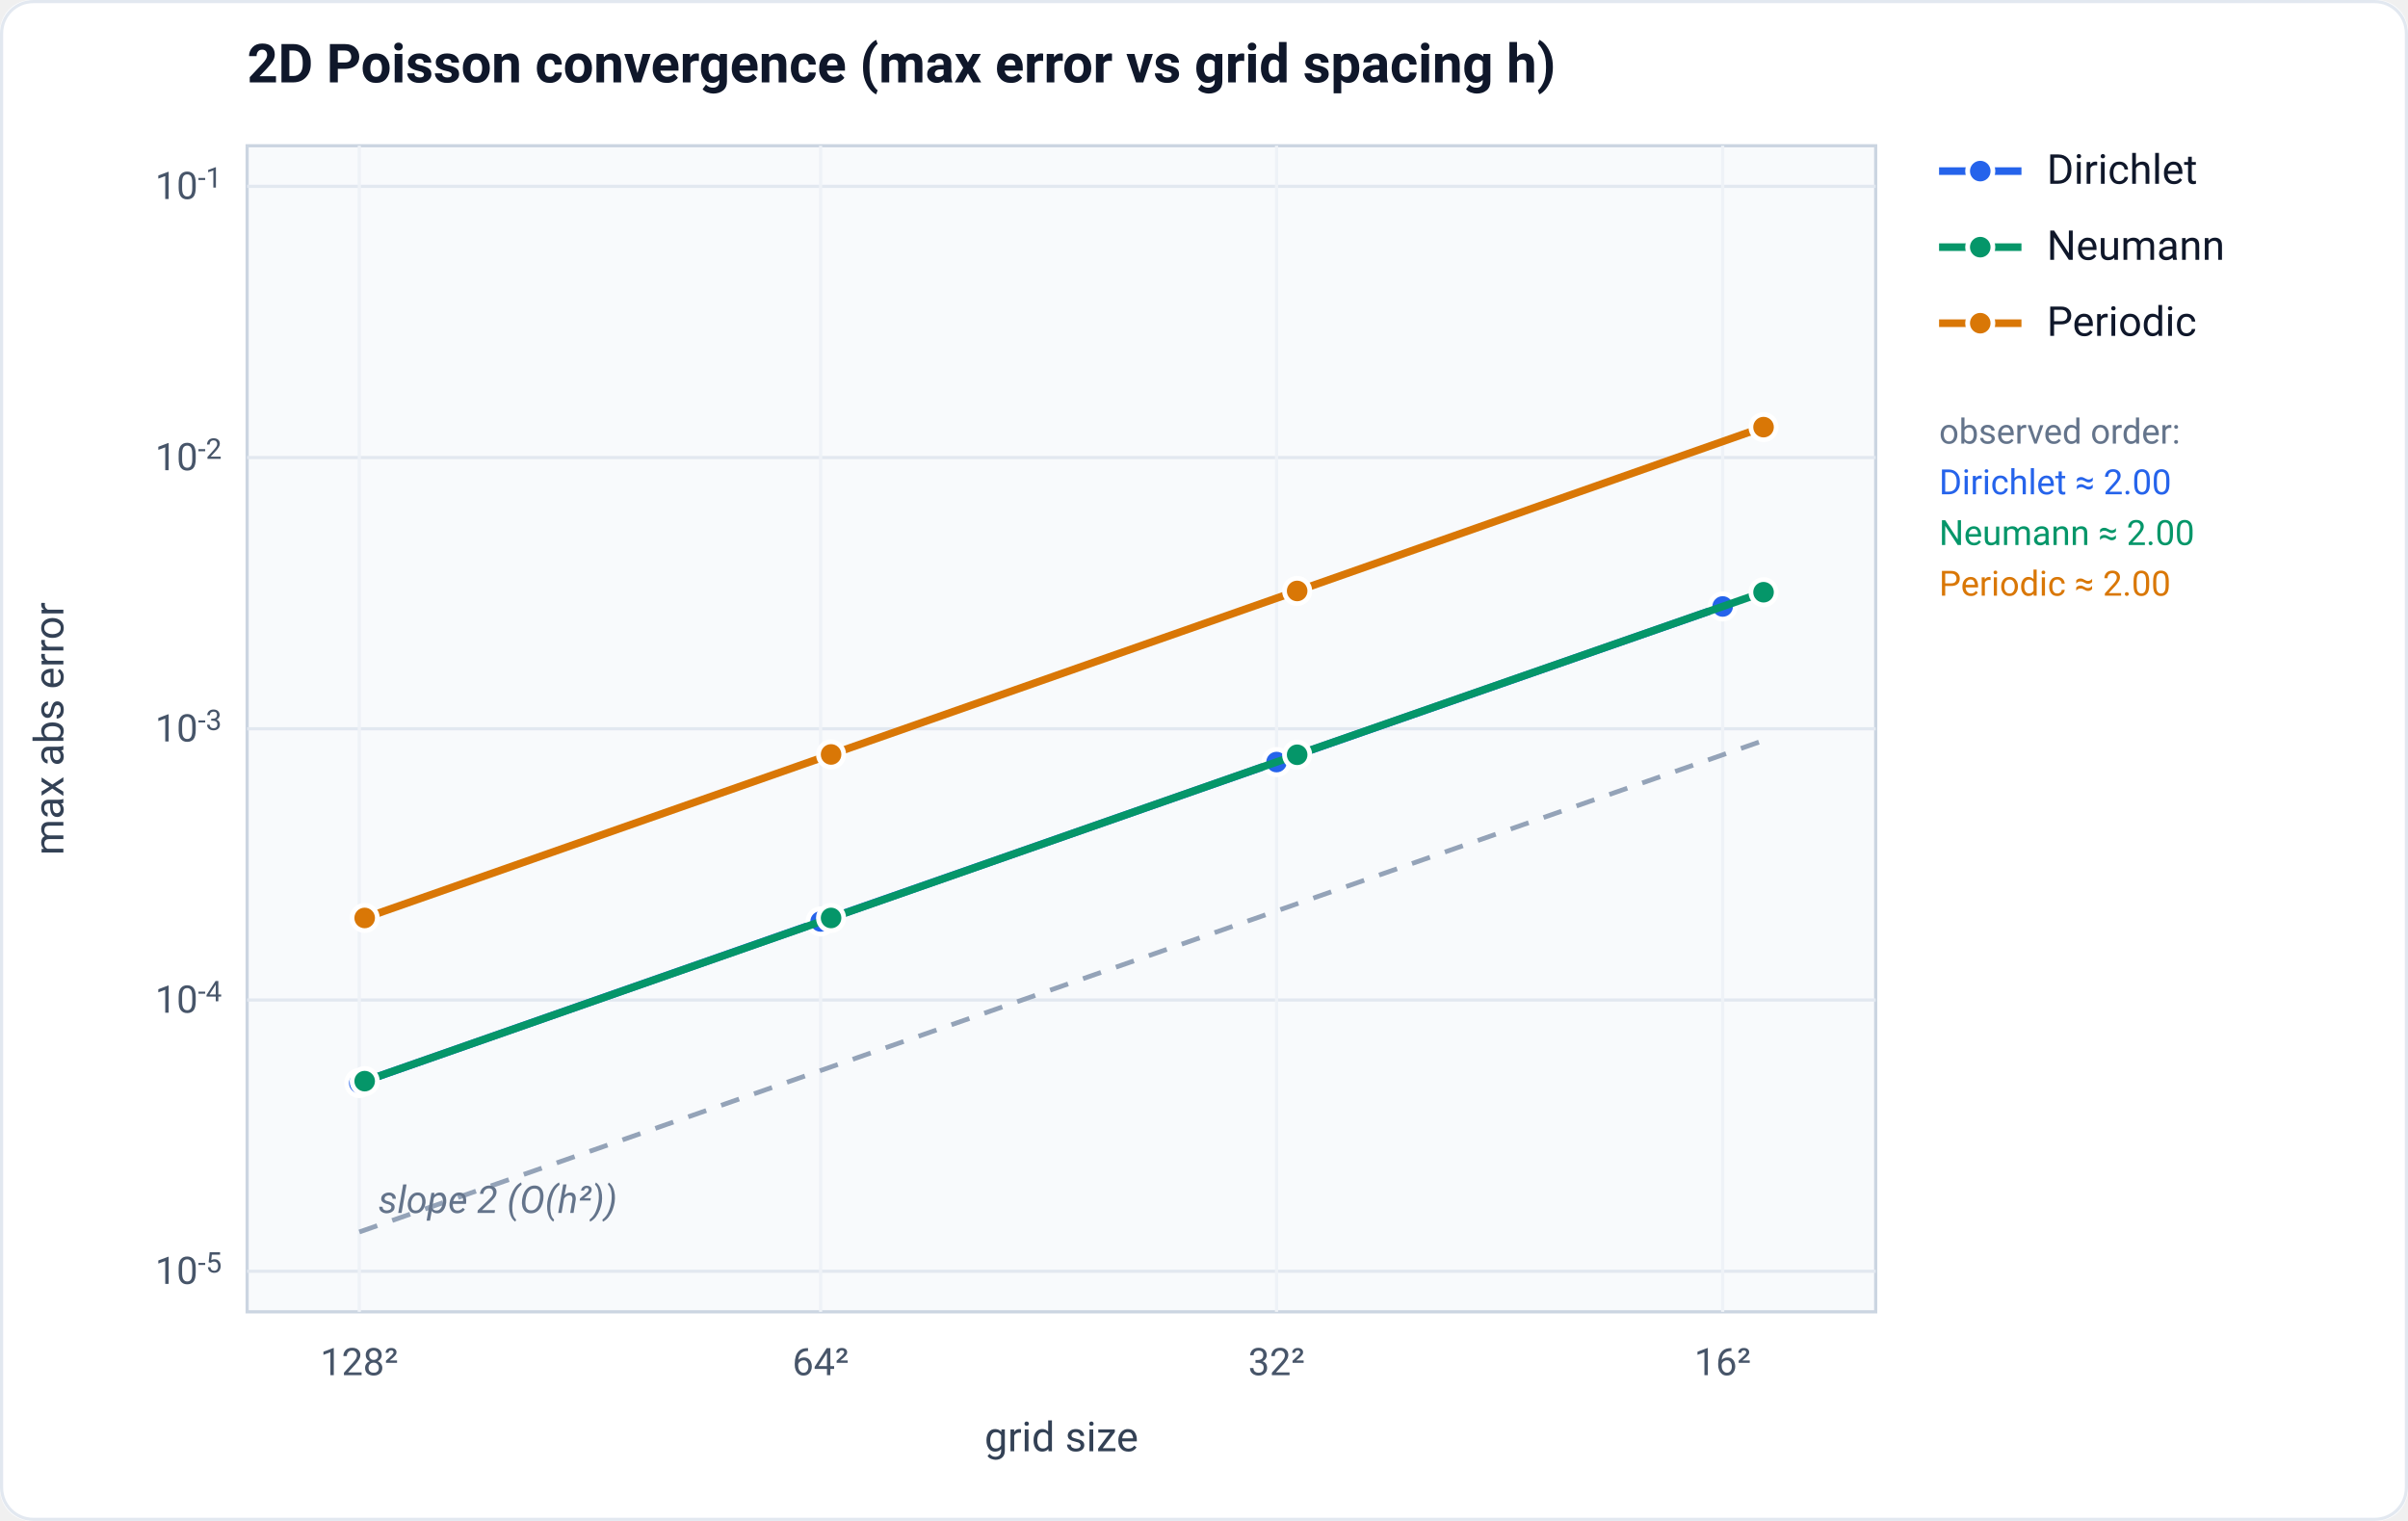
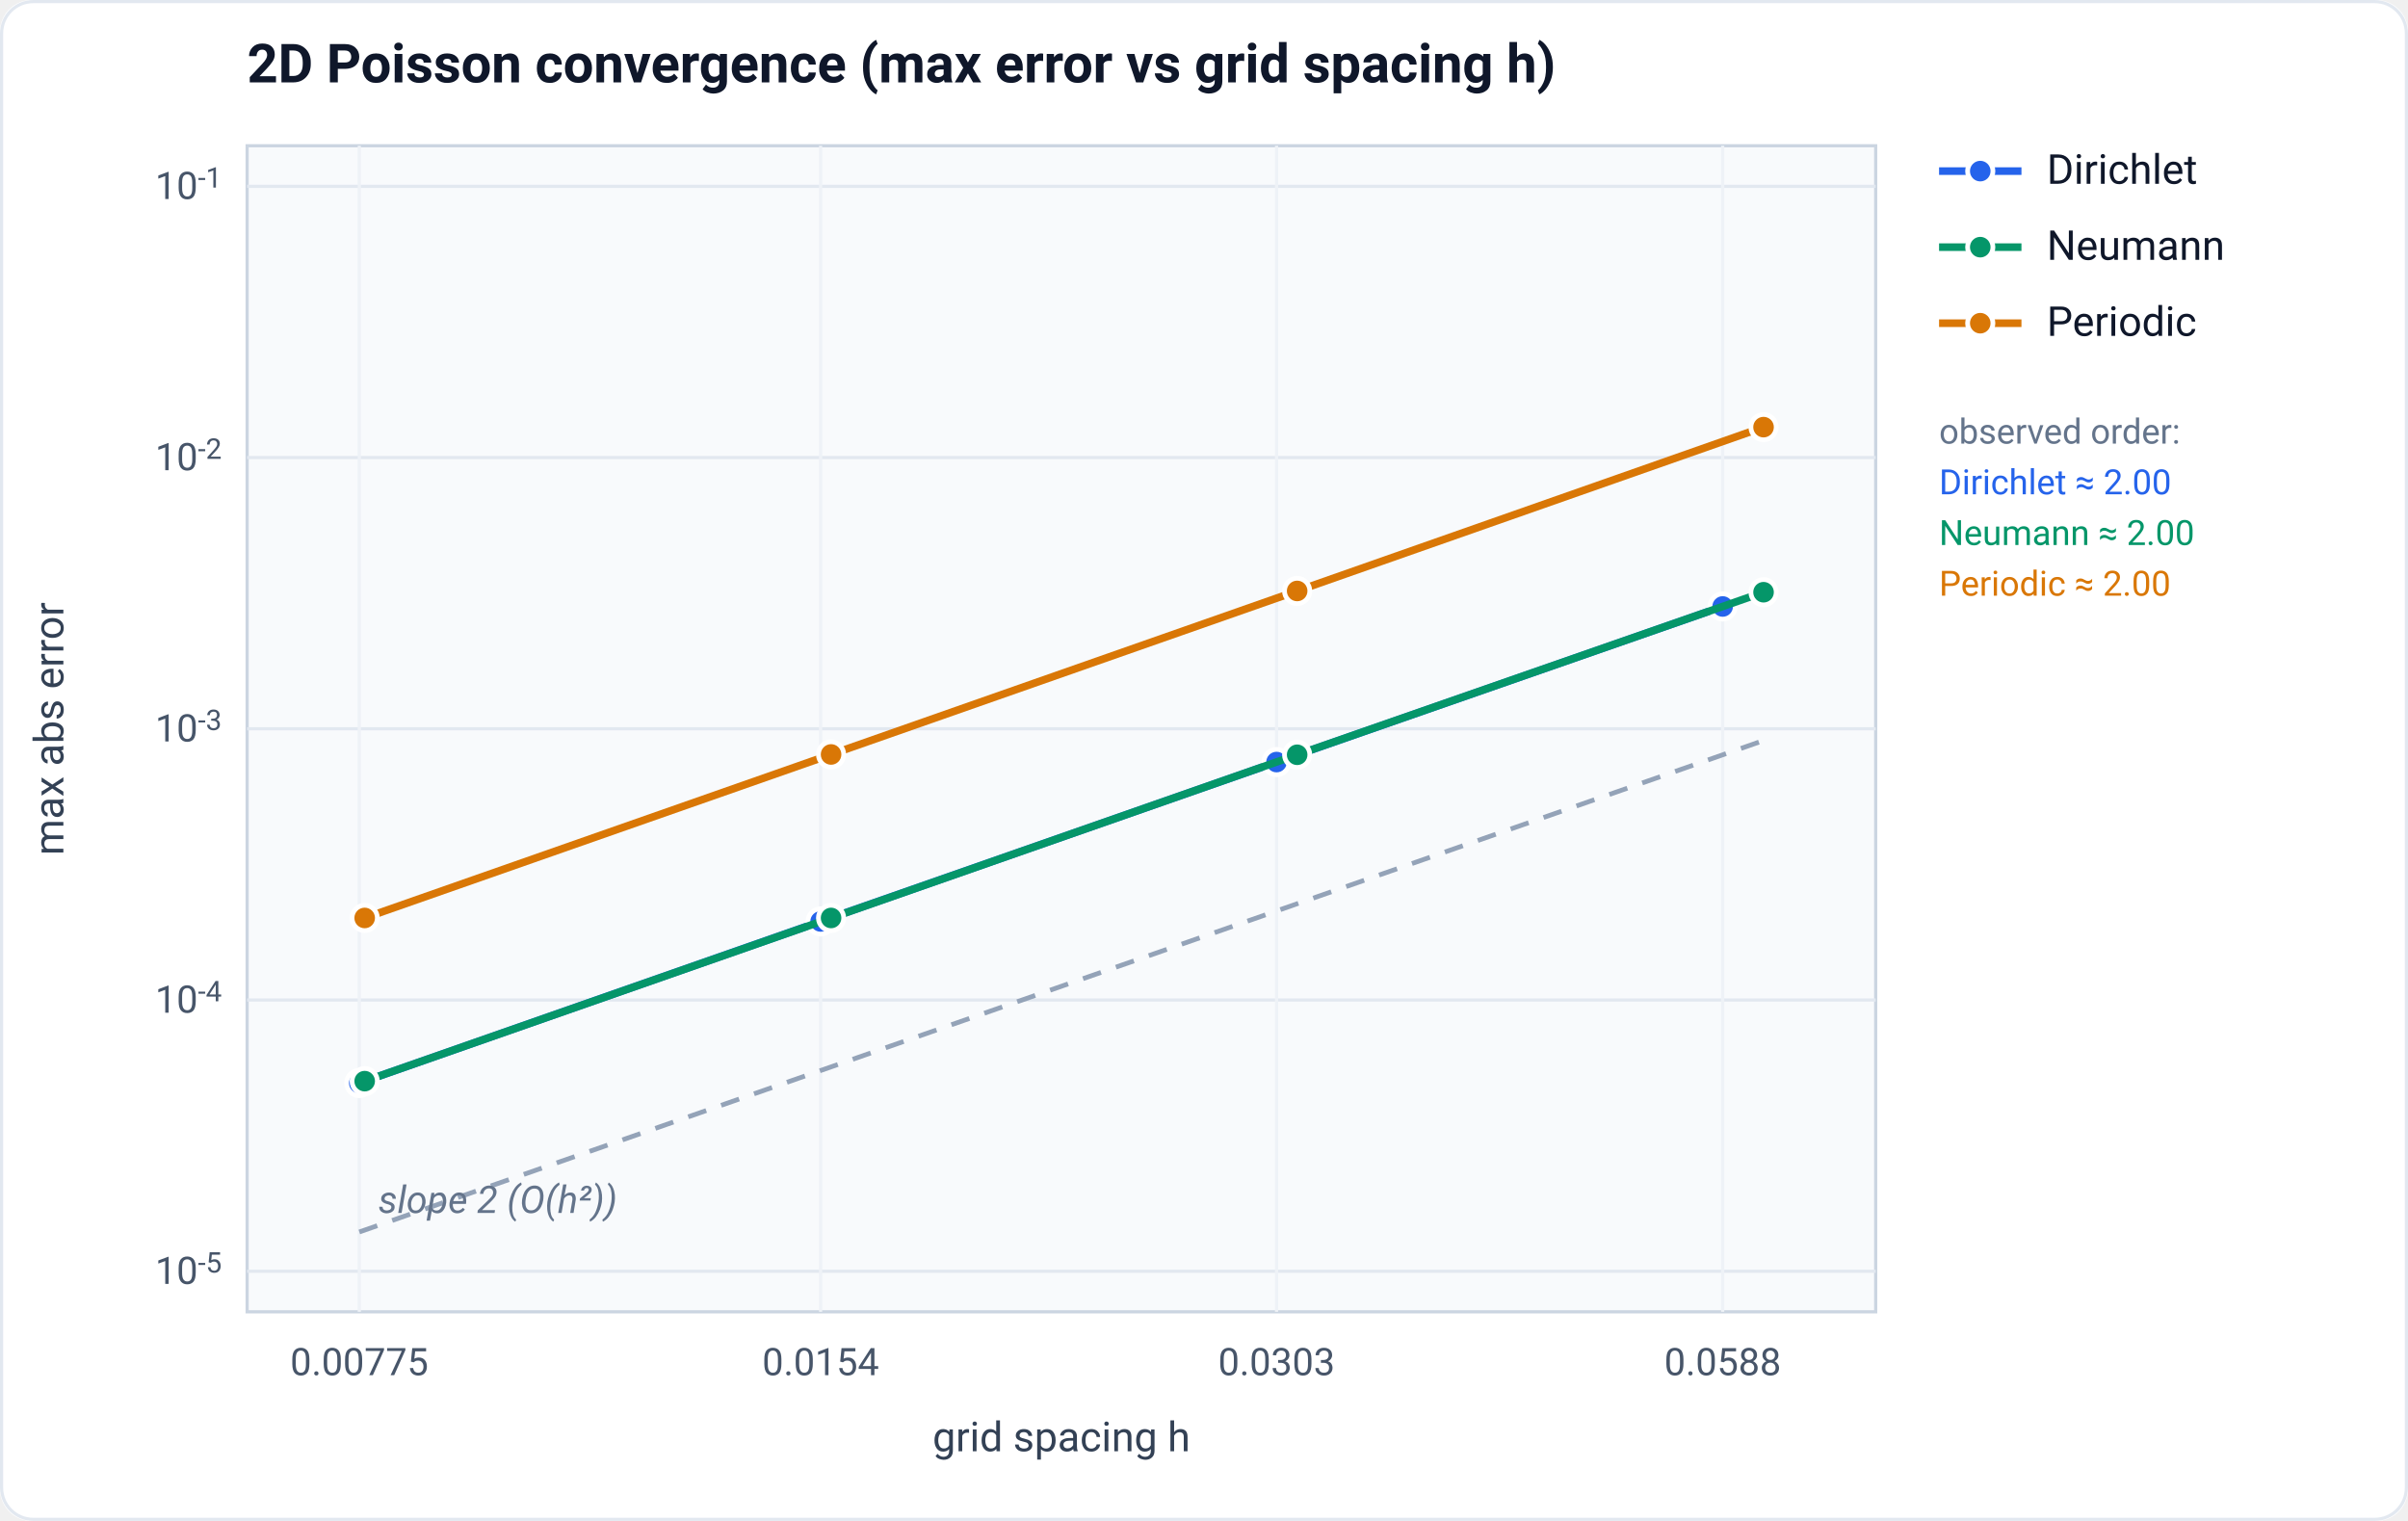
<svg xmlns="http://www.w3.org/2000/svg" width="760" height="480" viewBox="0 0 760 480" font-family="-apple-system,Segoe UI,Roboto,sans-serif">
  <rect x="0" y="0" width="760" height="480" rx="10" fill="#ffffff" />
  <rect x="0.5" y="0.5" width="759" height="479" rx="10" fill="none" stroke="#e2e8f0" />
  <text x="78" y="26" font-size="17" font-weight="600" fill="#0f172a">2D Poisson convergence (max error vs grid spacing h)</text>
  <rect x="78.0" y="46.0" width="514.0" height="368.0" fill="#f8fafc" stroke="#cbd5e1" />
  <line x1="78.0" y1="401.2" x2="592.0" y2="401.2" stroke="#e2e8f0" />
  <text x="70.0" y="405.2" font-size="12" text-anchor="end" fill="#475569">10<tspan baseline-shift="super" font-size="9">-5</tspan>
  </text>
  <line x1="78.0" y1="315.6" x2="592.0" y2="315.6" stroke="#e2e8f0" />
  <text x="70.0" y="319.6" font-size="12" text-anchor="end" fill="#475569">10<tspan baseline-shift="super" font-size="9">-4</tspan>
  </text>
  <line x1="78.0" y1="230.0" x2="592.0" y2="230.0" stroke="#e2e8f0" />
  <text x="70.0" y="234.0" font-size="12" text-anchor="end" fill="#475569">10<tspan baseline-shift="super" font-size="9">-3</tspan>
  </text>
  <line x1="78.0" y1="144.4" x2="592.0" y2="144.4" stroke="#e2e8f0" />
  <text x="70.0" y="148.4" font-size="12" text-anchor="end" fill="#475569">10<tspan baseline-shift="super" font-size="9">-2</tspan>
  </text>
  <line x1="78.0" y1="58.8" x2="592.0" y2="58.8" stroke="#e2e8f0" />
  <text x="70.0" y="62.8" font-size="12" text-anchor="end" fill="#475569">10<tspan baseline-shift="super" font-size="9">-1</tspan>
  </text>
  <line x1="543.7" y1="46.0" x2="543.7" y2="414.0" stroke="#eef2f7" />
-   <text x="543.7" y="434.0" font-size="12" text-anchor="middle" fill="#475569">16²</text>
+   <text x="543.7" y="434.0" font-size="12" text-anchor="middle" fill="#475569">0.0588</text>
  <line x1="402.9" y1="46.0" x2="402.9" y2="414.0" stroke="#eef2f7" />
-   <text x="402.9" y="434.0" font-size="12" text-anchor="middle" fill="#475569">32²</text>
+   <text x="402.9" y="434.0" font-size="12" text-anchor="middle" fill="#475569">0.0303</text>
  <line x1="259.0" y1="46.0" x2="259.0" y2="414.0" stroke="#eef2f7" />
-   <text x="259.0" y="434.0" font-size="12" text-anchor="middle" fill="#475569">64²</text>
+   <text x="259.0" y="434.0" font-size="12" text-anchor="middle" fill="#475569">0.0154</text>
  <line x1="113.4" y1="46.0" x2="113.4" y2="414.0" stroke="#eef2f7" />
-   <text x="113.4" y="434.0" font-size="12" text-anchor="middle" fill="#475569">128²</text>
-   <text x="335.0" y="458.0" font-size="13" text-anchor="middle" fill="#334155">grid size</text>
+   <text x="113.4" y="434.0" font-size="12" text-anchor="middle" fill="#475569">0.00775</text>
+   <text x="335.0" y="458.0" font-size="13" text-anchor="middle" fill="#334155">grid spacing h</text>
  <text x="20" y="230.0" font-size="13" text-anchor="middle" fill="#334155" transform="rotate(-90 20 230.0)">max abs error</text>
  <line x1="113.4" y1="388.8" x2="556.6" y2="233.7" stroke="#94a3b8" stroke-width="1.5" stroke-dasharray="6 5" />
  <text x="119.4" y="382.8" font-size="12" fill="#64748b" font-style="italic">slope 2 (O(h²))</text>
  <polyline points="543.7,191.4 402.9,240.5 259.0,290.8 113.4,341.8" fill="none" stroke="#2563eb" stroke-width="2.4" />
  <circle cx="543.7" cy="191.4" r="4" fill="#2563eb" stroke="#ffffff" stroke-width="1.5" />
  <circle cx="402.9" cy="240.5" r="4" fill="#2563eb" stroke="#ffffff" stroke-width="1.5" />
  <circle cx="259.0" cy="290.8" r="4" fill="#2563eb" stroke="#ffffff" stroke-width="1.5" />
  <circle cx="113.4" cy="341.8" r="4" fill="#2563eb" stroke="#ffffff" stroke-width="1.5" />
  <polyline points="556.6,186.9 409.4,238.2 262.3,289.7 115.1,341.2" fill="none" stroke="#059669" stroke-width="2.4" />
  <circle cx="556.6" cy="186.9" r="4" fill="#059669" stroke="#ffffff" stroke-width="1.5" />
  <circle cx="409.4" cy="238.2" r="4" fill="#059669" stroke="#ffffff" stroke-width="1.5" />
  <circle cx="262.3" cy="289.7" r="4" fill="#059669" stroke="#ffffff" stroke-width="1.5" />
  <circle cx="115.1" cy="341.2" r="4" fill="#059669" stroke="#ffffff" stroke-width="1.5" />
  <polyline points="556.6,134.8 409.4,186.5 262.3,238.1 115.1,289.7" fill="none" stroke="#d97706" stroke-width="2.4" />
  <circle cx="556.6" cy="134.8" r="4" fill="#d97706" stroke="#ffffff" stroke-width="1.5" />
  <circle cx="409.4" cy="186.5" r="4" fill="#d97706" stroke="#ffffff" stroke-width="1.5" />
  <circle cx="262.3" cy="238.1" r="4" fill="#d97706" stroke="#ffffff" stroke-width="1.5" />
  <circle cx="115.1" cy="289.7" r="4" fill="#d97706" stroke="#ffffff" stroke-width="1.5" />
  <line x1="612.0" y1="54.0" x2="638.0" y2="54.0" stroke="#2563eb" stroke-width="2.4" />
  <circle cx="625.0" cy="54.0" r="4" fill="#2563eb" stroke="#ffffff" stroke-width="1.5" />
  <text x="646.0" y="58.0" font-size="13" fill="#0f172a">Dirichlet</text>
  <line x1="612.0" y1="78.0" x2="638.0" y2="78.0" stroke="#059669" stroke-width="2.4" />
  <circle cx="625.0" cy="78.0" r="4" fill="#059669" stroke="#ffffff" stroke-width="1.5" />
  <text x="646.0" y="82.0" font-size="13" fill="#0f172a">Neumann</text>
  <line x1="612.0" y1="102.0" x2="638.0" y2="102.0" stroke="#d97706" stroke-width="2.4" />
  <circle cx="625.0" cy="102.0" r="4" fill="#d97706" stroke="#ffffff" stroke-width="1.5" />
  <text x="646.0" y="106.0" font-size="13" fill="#0f172a">Periodic</text>
  <text x="612.0" y="140.0" font-size="11" fill="#64748b">observed order:</text>
  <text x="612.0" y="156.0" font-size="11" fill="#2563eb">Dirichlet ≈ 2.00</text>
  <text x="612.0" y="172.0" font-size="11" fill="#059669">Neumann ≈ 2.00</text>
  <text x="612.0" y="188.0" font-size="11" fill="#d97706">Periodic ≈ 2.00</text>
</svg>
